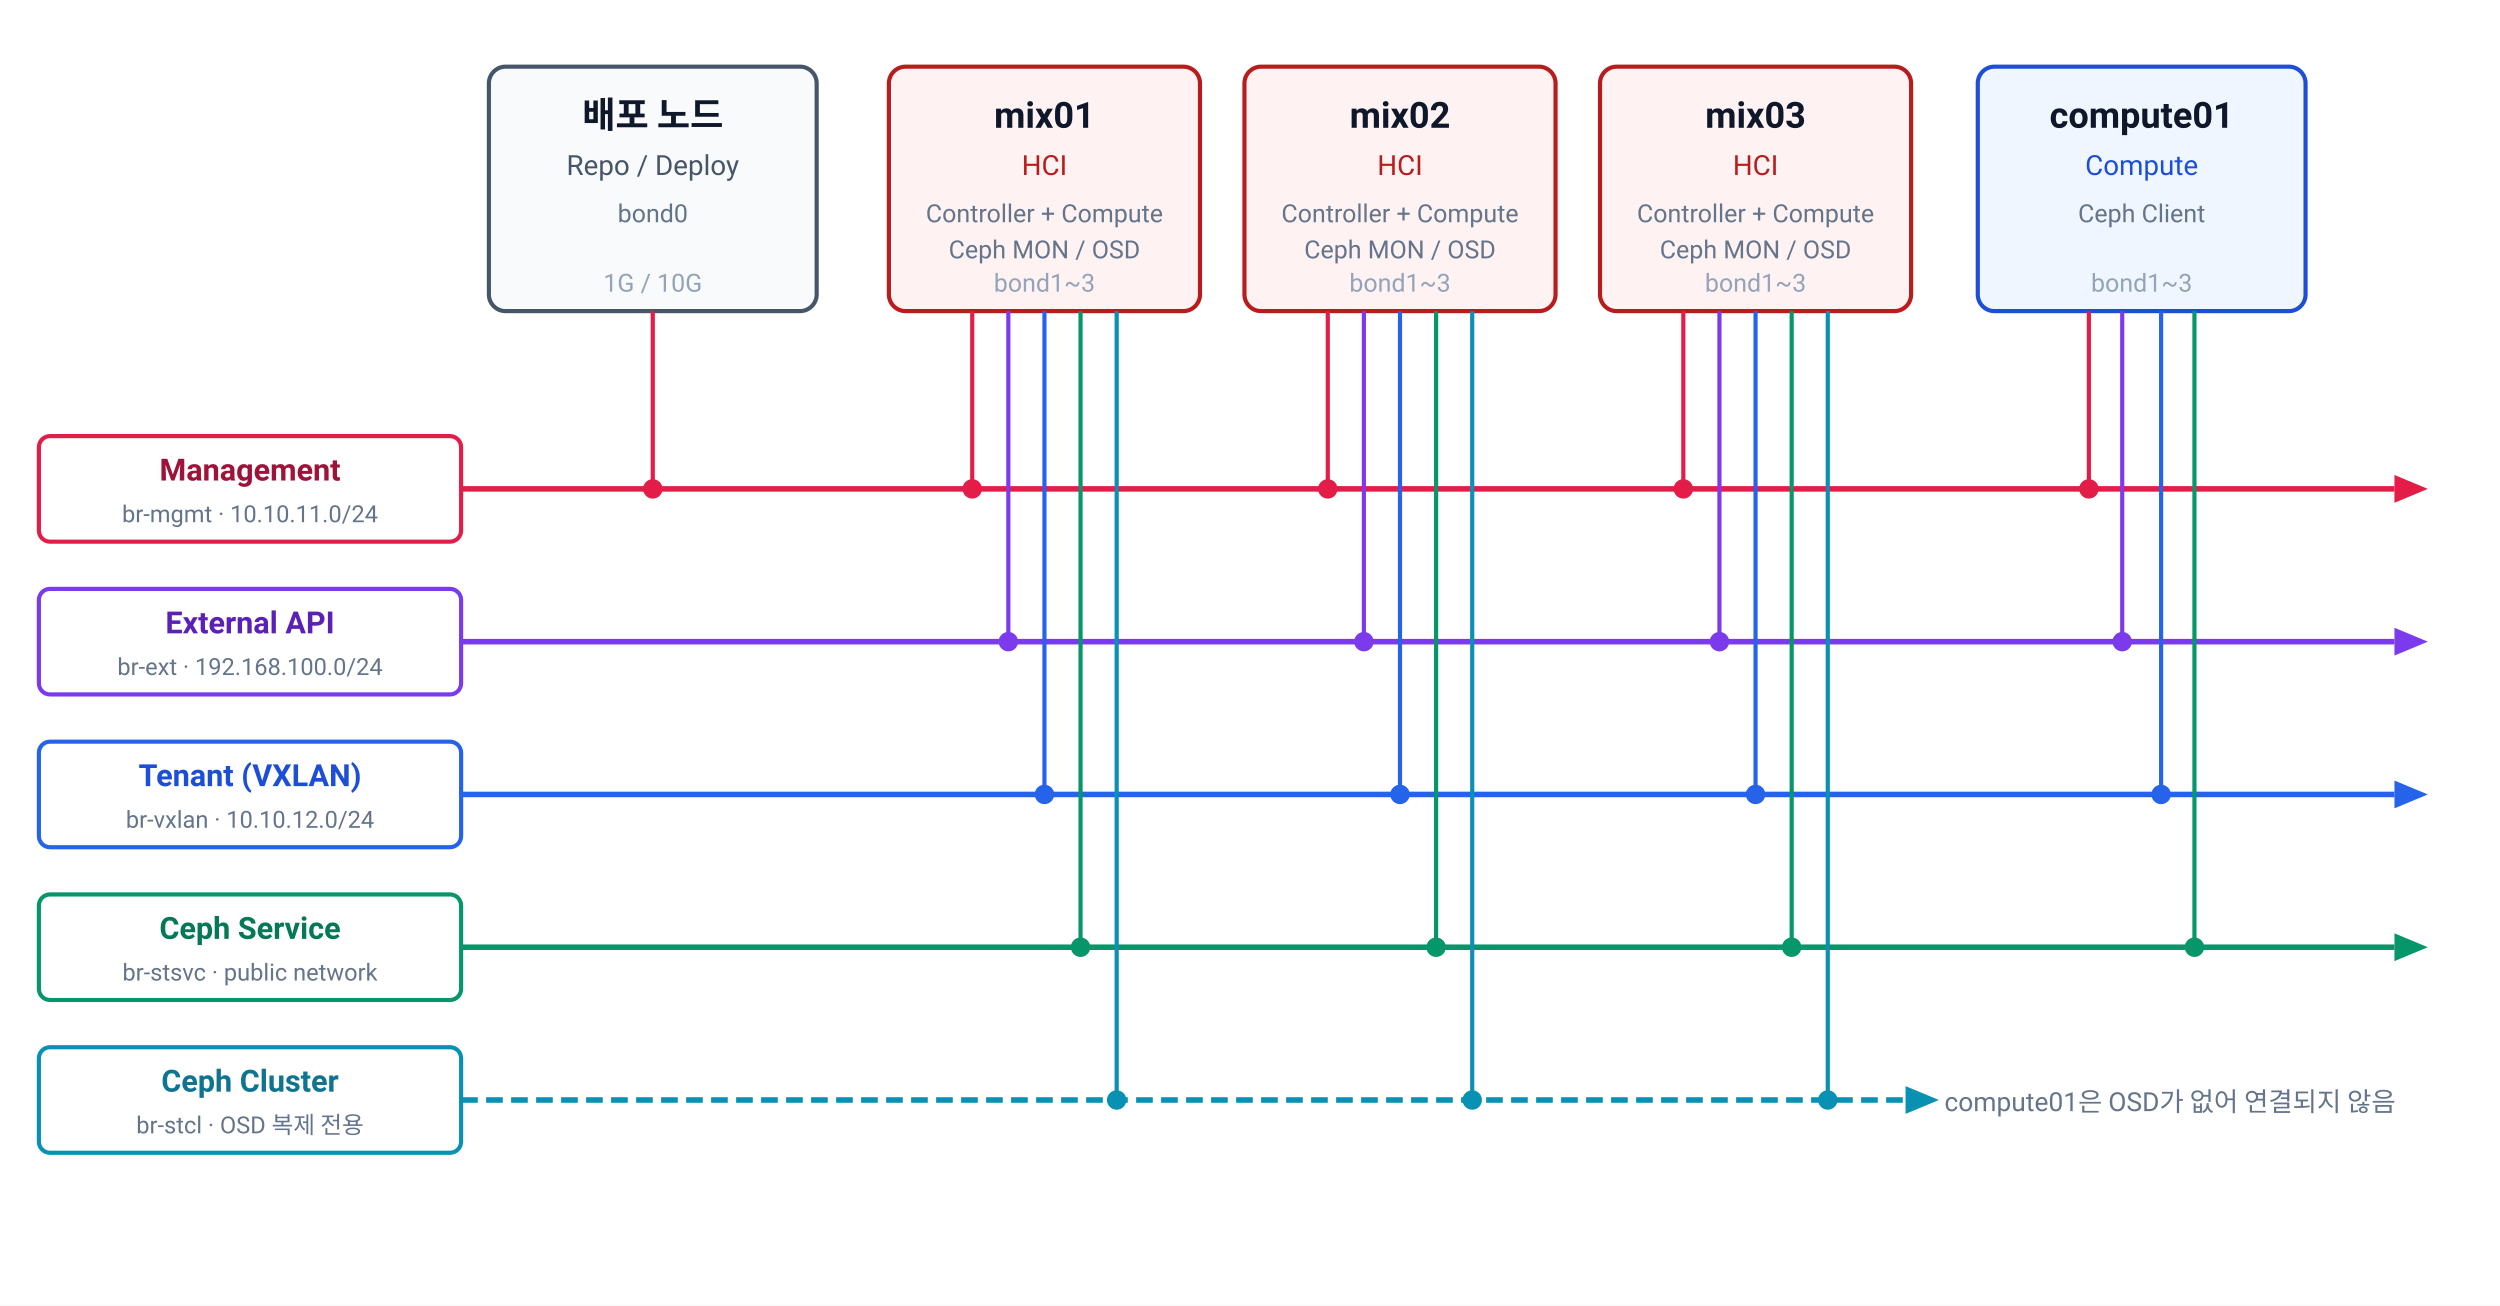
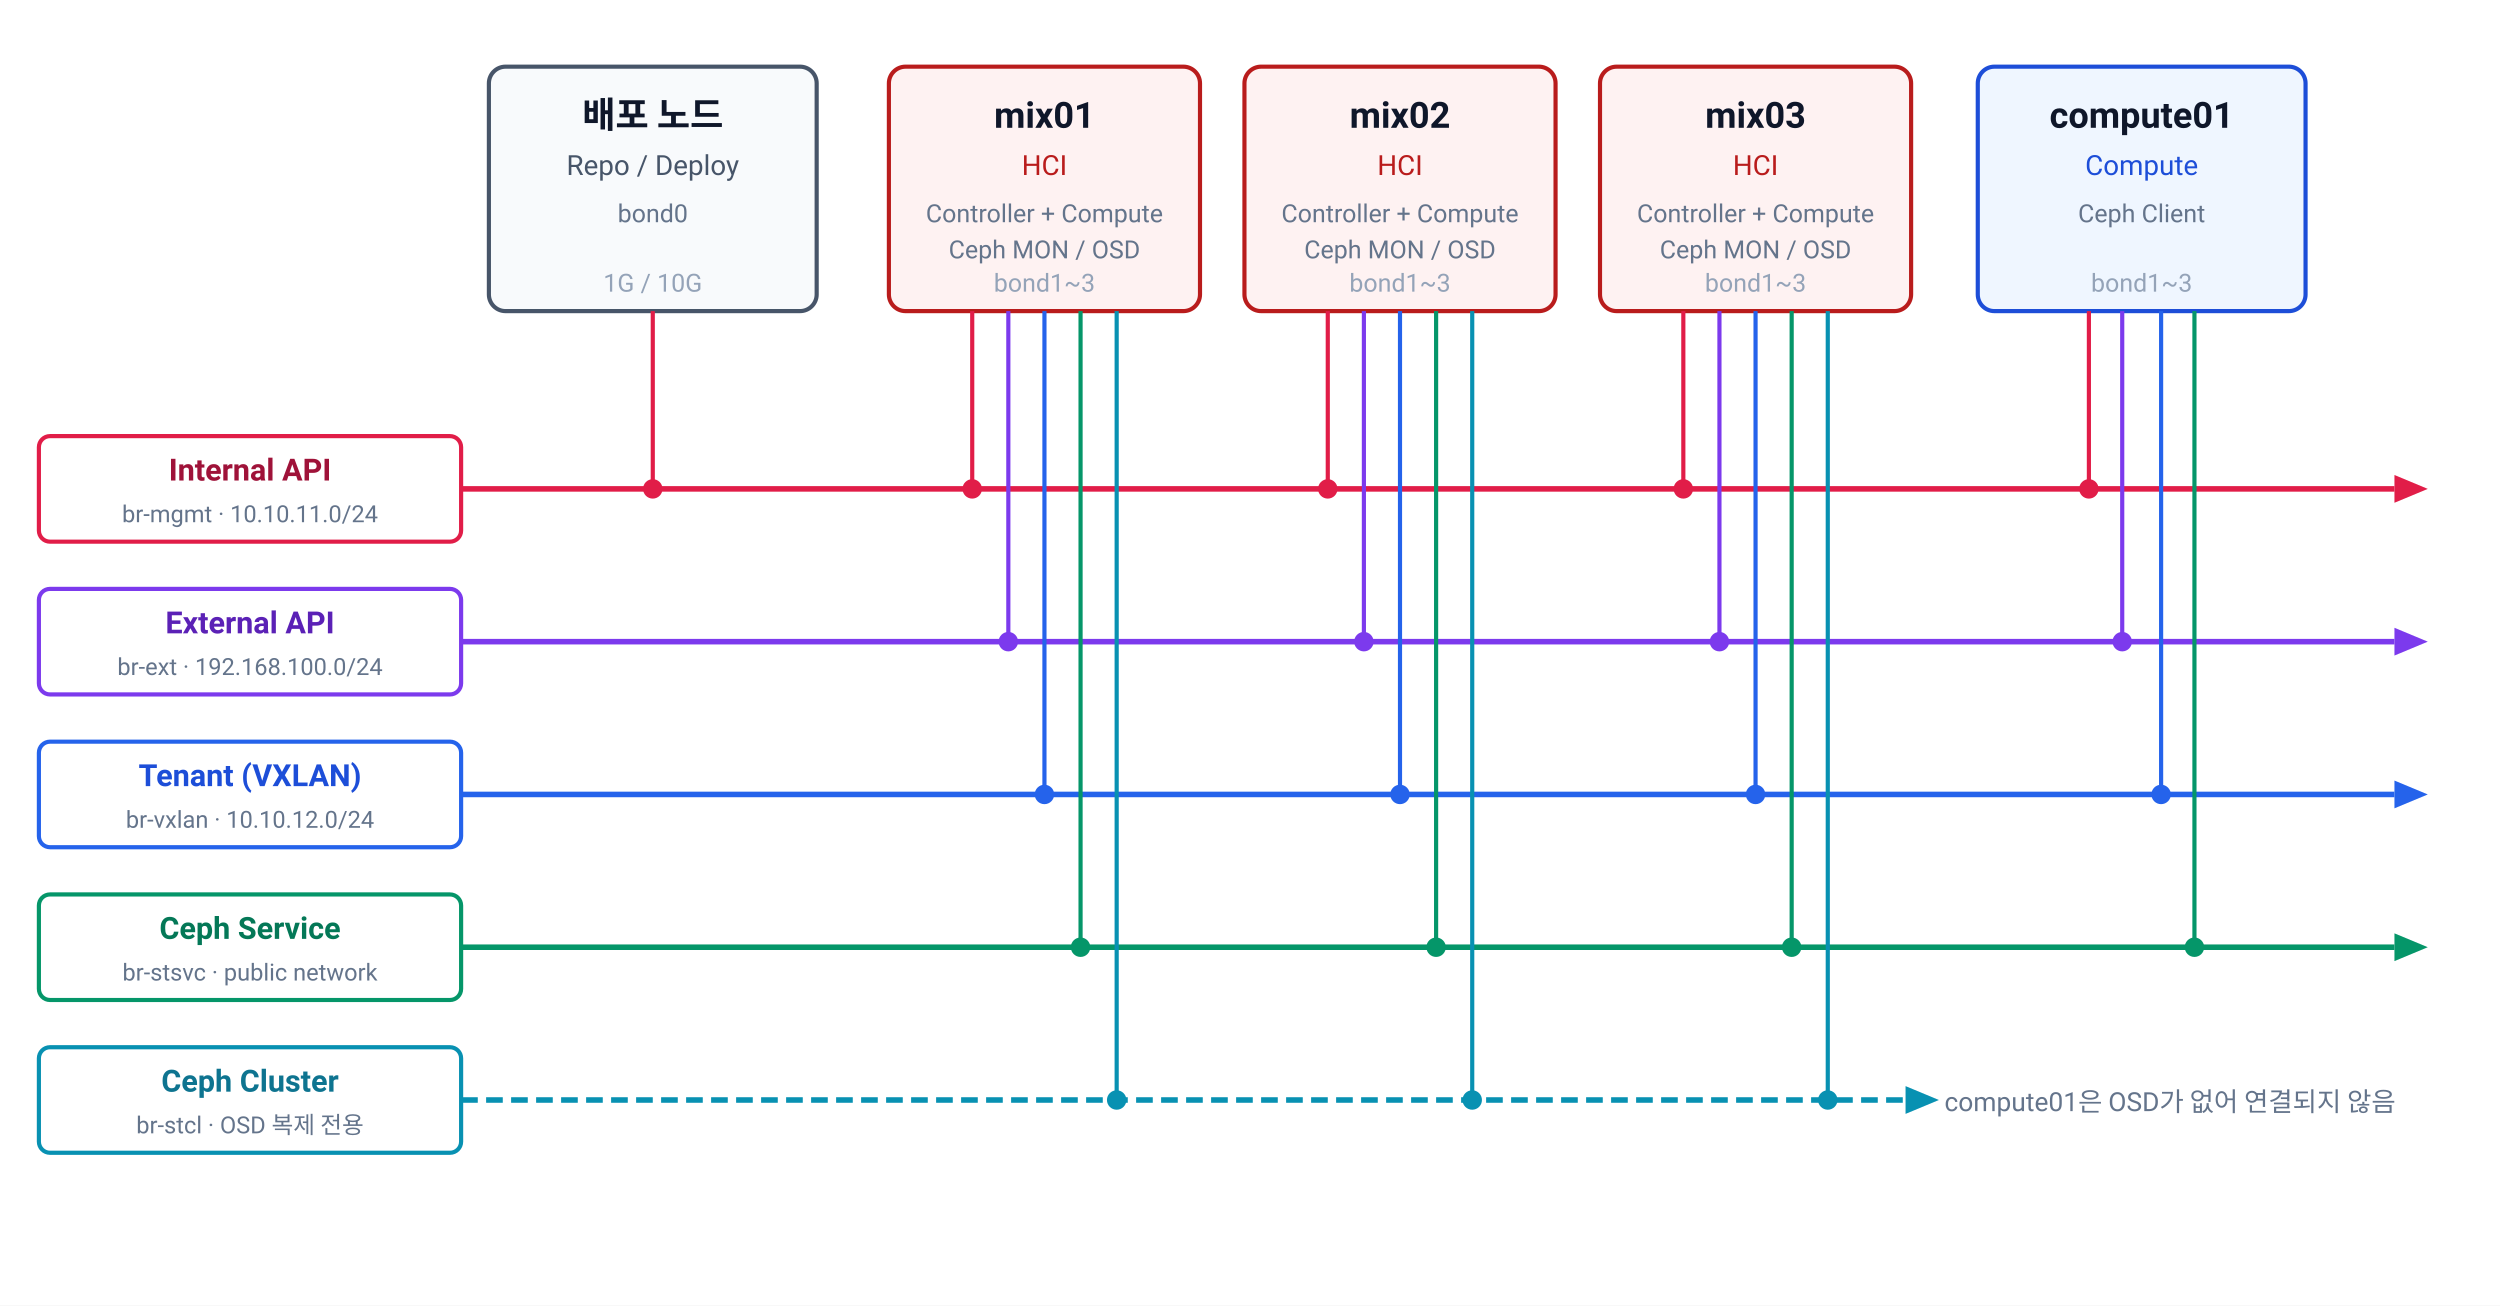
<svg xmlns="http://www.w3.org/2000/svg" viewBox="0 0 900 470" width="900" height="470" font-family="-apple-system, BlinkMacSystemFont, 'Segoe UI', Roboto, 'Helvetica Neue', Arial, sans-serif">
  <rect x="0" y="0" width="900" height="470" fill="#ffffff" />
  <rect x="176" y="24" width="118" height="88" rx="6" fill="#f8fafc" stroke="#475569" stroke-width="1.5" />
  <text x="235.0" y="46" text-anchor="middle" font-size="13" font-weight="600" fill="#0f172a">배포 노드</text>
  <text x="235.0" y="63" text-anchor="middle" font-size="10" fill="#475569">Repo / Deploy</text>
  <text x="235.0" y="80" text-anchor="middle" font-size="9" fill="#64748b">bond0</text>
  <text x="235.0" y="105" text-anchor="middle" font-size="9" fill="#94a3b8">1G / 10G</text>
  <rect x="320" y="24" width="112" height="88" rx="6" fill="#fef2f2" stroke="#b91c1c" stroke-width="1.5" />
  <text x="376.0" y="46" text-anchor="middle" font-size="13" font-weight="600" fill="#0f172a">mix01</text>
  <text x="376.0" y="63" text-anchor="middle" font-size="10" fill="#b91c1c">HCI</text>
  <text x="376.0" y="80" text-anchor="middle" font-size="9" fill="#64748b">Controller + Compute</text>
  <text x="376.0" y="93" text-anchor="middle" font-size="9" fill="#64748b">Ceph MON / OSD</text>
  <text x="376.0" y="105" text-anchor="middle" font-size="9" fill="#94a3b8">bond1~3</text>
  <rect x="448" y="24" width="112" height="88" rx="6" fill="#fef2f2" stroke="#b91c1c" stroke-width="1.5" />
  <text x="504.0" y="46" text-anchor="middle" font-size="13" font-weight="600" fill="#0f172a">mix02</text>
  <text x="504.0" y="63" text-anchor="middle" font-size="10" fill="#b91c1c">HCI</text>
  <text x="504.0" y="80" text-anchor="middle" font-size="9" fill="#64748b">Controller + Compute</text>
  <text x="504.0" y="93" text-anchor="middle" font-size="9" fill="#64748b">Ceph MON / OSD</text>
  <text x="504.0" y="105" text-anchor="middle" font-size="9" fill="#94a3b8">bond1~3</text>
  <rect x="576" y="24" width="112" height="88" rx="6" fill="#fef2f2" stroke="#b91c1c" stroke-width="1.5" />
  <text x="632.0" y="46" text-anchor="middle" font-size="13" font-weight="600" fill="#0f172a">mix03</text>
  <text x="632.0" y="63" text-anchor="middle" font-size="10" fill="#b91c1c">HCI</text>
  <text x="632.0" y="80" text-anchor="middle" font-size="9" fill="#64748b">Controller + Compute</text>
  <text x="632.0" y="93" text-anchor="middle" font-size="9" fill="#64748b">Ceph MON / OSD</text>
  <text x="632.0" y="105" text-anchor="middle" font-size="9" fill="#94a3b8">bond1~3</text>
  <rect x="712" y="24" width="118" height="88" rx="6" fill="#eff6ff" stroke="#1d4ed8" stroke-width="1.5" />
  <text x="771.0" y="46" text-anchor="middle" font-size="13" font-weight="600" fill="#0f172a">compute01</text>
  <text x="771.0" y="63" text-anchor="middle" font-size="10" fill="#1d4ed8">Compute</text>
  <text x="771.0" y="80" text-anchor="middle" font-size="9" fill="#64748b">Ceph Client</text>
  <text x="771.0" y="105" text-anchor="middle" font-size="9" fill="#94a3b8">bond1~3</text>
  <rect x="14" y="157" width="152" height="38" rx="4" fill="#ffffff" stroke="#e11d48" stroke-width="1.5" />
-   <text x="90" y="173" text-anchor="middle" font-size="11" font-weight="600" fill="#9f1239">Management</text>
+   <text x="90" y="173" text-anchor="middle" font-size="11" font-weight="600" fill="#9f1239">Internal API</text>
  <text x="90" y="188" text-anchor="middle" font-size="8.5" fill="#64748b">br-mgmt · 10.10.11.0/24</text>
  <line x1="166" y1="176" x2="862" y2="176" stroke="#e11d48" stroke-width="2" />
  <polygon points="862,171 874,176 862,181" fill="#e11d48" />
  <rect x="14" y="212" width="152" height="38" rx="4" fill="#ffffff" stroke="#7c3aed" stroke-width="1.5" />
  <text x="90" y="228" text-anchor="middle" font-size="11" font-weight="600" fill="#5b21b6">External API</text>
  <text x="90" y="243" text-anchor="middle" font-size="8.5" fill="#64748b">br-ext · 192.168.100.0/24</text>
  <line x1="166" y1="231" x2="862" y2="231" stroke="#7c3aed" stroke-width="2" />
  <polygon points="862,226 874,231 862,236" fill="#7c3aed" />
  <rect x="14" y="267" width="152" height="38" rx="4" fill="#ffffff" stroke="#2563eb" stroke-width="1.5" />
  <text x="90" y="283" text-anchor="middle" font-size="11" font-weight="600" fill="#1d4ed8">Tenant (VXLAN)</text>
  <text x="90" y="298" text-anchor="middle" font-size="8.5" fill="#64748b">br-vxlan · 10.10.12.0/24</text>
  <line x1="166" y1="286" x2="862" y2="286" stroke="#2563eb" stroke-width="2" />
  <polygon points="862,281 874,286 862,291" fill="#2563eb" />
  <rect x="14" y="322" width="152" height="38" rx="4" fill="#ffffff" stroke="#059669" stroke-width="1.5" />
  <text x="90" y="338" text-anchor="middle" font-size="11" font-weight="600" fill="#047857">Ceph Service</text>
  <text x="90" y="353" text-anchor="middle" font-size="8.5" fill="#64748b">br-stsvc · public network</text>
  <line x1="166" y1="341" x2="862" y2="341" stroke="#059669" stroke-width="2" />
  <polygon points="862,336 874,341 862,346" fill="#059669" />
  <rect x="14" y="377" width="152" height="38" rx="4" fill="#ffffff" stroke="#0891b2" stroke-width="1.5" />
  <text x="90" y="393" text-anchor="middle" font-size="11" font-weight="600" fill="#0e7490">Ceph Cluster</text>
  <text x="90" y="408" text-anchor="middle" font-size="8.5" fill="#64748b">br-stcl · OSD 복제 전용</text>
  <line x1="166" y1="396" x2="686" y2="396" stroke="#0891b2" stroke-width="2" stroke-dasharray="6 3" />
  <polygon points="686,391 698,396 686,401" fill="#0891b2" />
  <line x1="235" y1="112" x2="235" y2="176" stroke="#e11d48" stroke-width="1.5" />
  <circle cx="235" cy="176" r="3.5" fill="#e11d48" />
  <line x1="350" y1="112" x2="350" y2="176" stroke="#e11d48" stroke-width="1.5" />
  <circle cx="350" cy="176" r="3.5" fill="#e11d48" />
  <line x1="363" y1="112" x2="363" y2="231" stroke="#7c3aed" stroke-width="1.5" />
  <circle cx="363" cy="231" r="3.5" fill="#7c3aed" />
  <line x1="376" y1="112" x2="376" y2="286" stroke="#2563eb" stroke-width="1.5" />
  <circle cx="376" cy="286" r="3.5" fill="#2563eb" />
  <line x1="389" y1="112" x2="389" y2="341" stroke="#059669" stroke-width="1.5" />
  <circle cx="389" cy="341" r="3.5" fill="#059669" />
  <line x1="402" y1="112" x2="402" y2="396" stroke="#0891b2" stroke-width="1.5" />
  <circle cx="402" cy="396" r="3.5" fill="#0891b2" />
  <line x1="478" y1="112" x2="478" y2="176" stroke="#e11d48" stroke-width="1.5" />
  <circle cx="478" cy="176" r="3.5" fill="#e11d48" />
  <line x1="491" y1="112" x2="491" y2="231" stroke="#7c3aed" stroke-width="1.5" />
  <circle cx="491" cy="231" r="3.5" fill="#7c3aed" />
  <line x1="504" y1="112" x2="504" y2="286" stroke="#2563eb" stroke-width="1.5" />
  <circle cx="504" cy="286" r="3.5" fill="#2563eb" />
  <line x1="517" y1="112" x2="517" y2="341" stroke="#059669" stroke-width="1.5" />
  <circle cx="517" cy="341" r="3.5" fill="#059669" />
  <line x1="530" y1="112" x2="530" y2="396" stroke="#0891b2" stroke-width="1.5" />
  <circle cx="530" cy="396" r="3.5" fill="#0891b2" />
  <line x1="606" y1="112" x2="606" y2="176" stroke="#e11d48" stroke-width="1.5" />
  <circle cx="606" cy="176" r="3.5" fill="#e11d48" />
  <line x1="619" y1="112" x2="619" y2="231" stroke="#7c3aed" stroke-width="1.5" />
  <circle cx="619" cy="231" r="3.5" fill="#7c3aed" />
  <line x1="632" y1="112" x2="632" y2="286" stroke="#2563eb" stroke-width="1.5" />
  <circle cx="632" cy="286" r="3.5" fill="#2563eb" />
  <line x1="645" y1="112" x2="645" y2="341" stroke="#059669" stroke-width="1.5" />
  <circle cx="645" cy="341" r="3.5" fill="#059669" />
  <line x1="658" y1="112" x2="658" y2="396" stroke="#0891b2" stroke-width="1.5" />
  <circle cx="658" cy="396" r="3.5" fill="#0891b2" />
  <line x1="752" y1="112" x2="752" y2="176" stroke="#e11d48" stroke-width="1.5" />
  <circle cx="752" cy="176" r="3.5" fill="#e11d48" />
  <line x1="764" y1="112" x2="764" y2="231" stroke="#7c3aed" stroke-width="1.5" />
  <circle cx="764" cy="231" r="3.5" fill="#7c3aed" />
  <line x1="778" y1="112" x2="778" y2="286" stroke="#2563eb" stroke-width="1.5" />
  <circle cx="778" cy="286" r="3.5" fill="#2563eb" />
  <line x1="790" y1="112" x2="790" y2="341" stroke="#059669" stroke-width="1.5" />
  <circle cx="790" cy="341" r="3.5" fill="#059669" />
  <text x="700" y="400" font-size="9.5" fill="#64748b">compute01은 OSD가 없어 연결되지 않음</text>
</svg>
